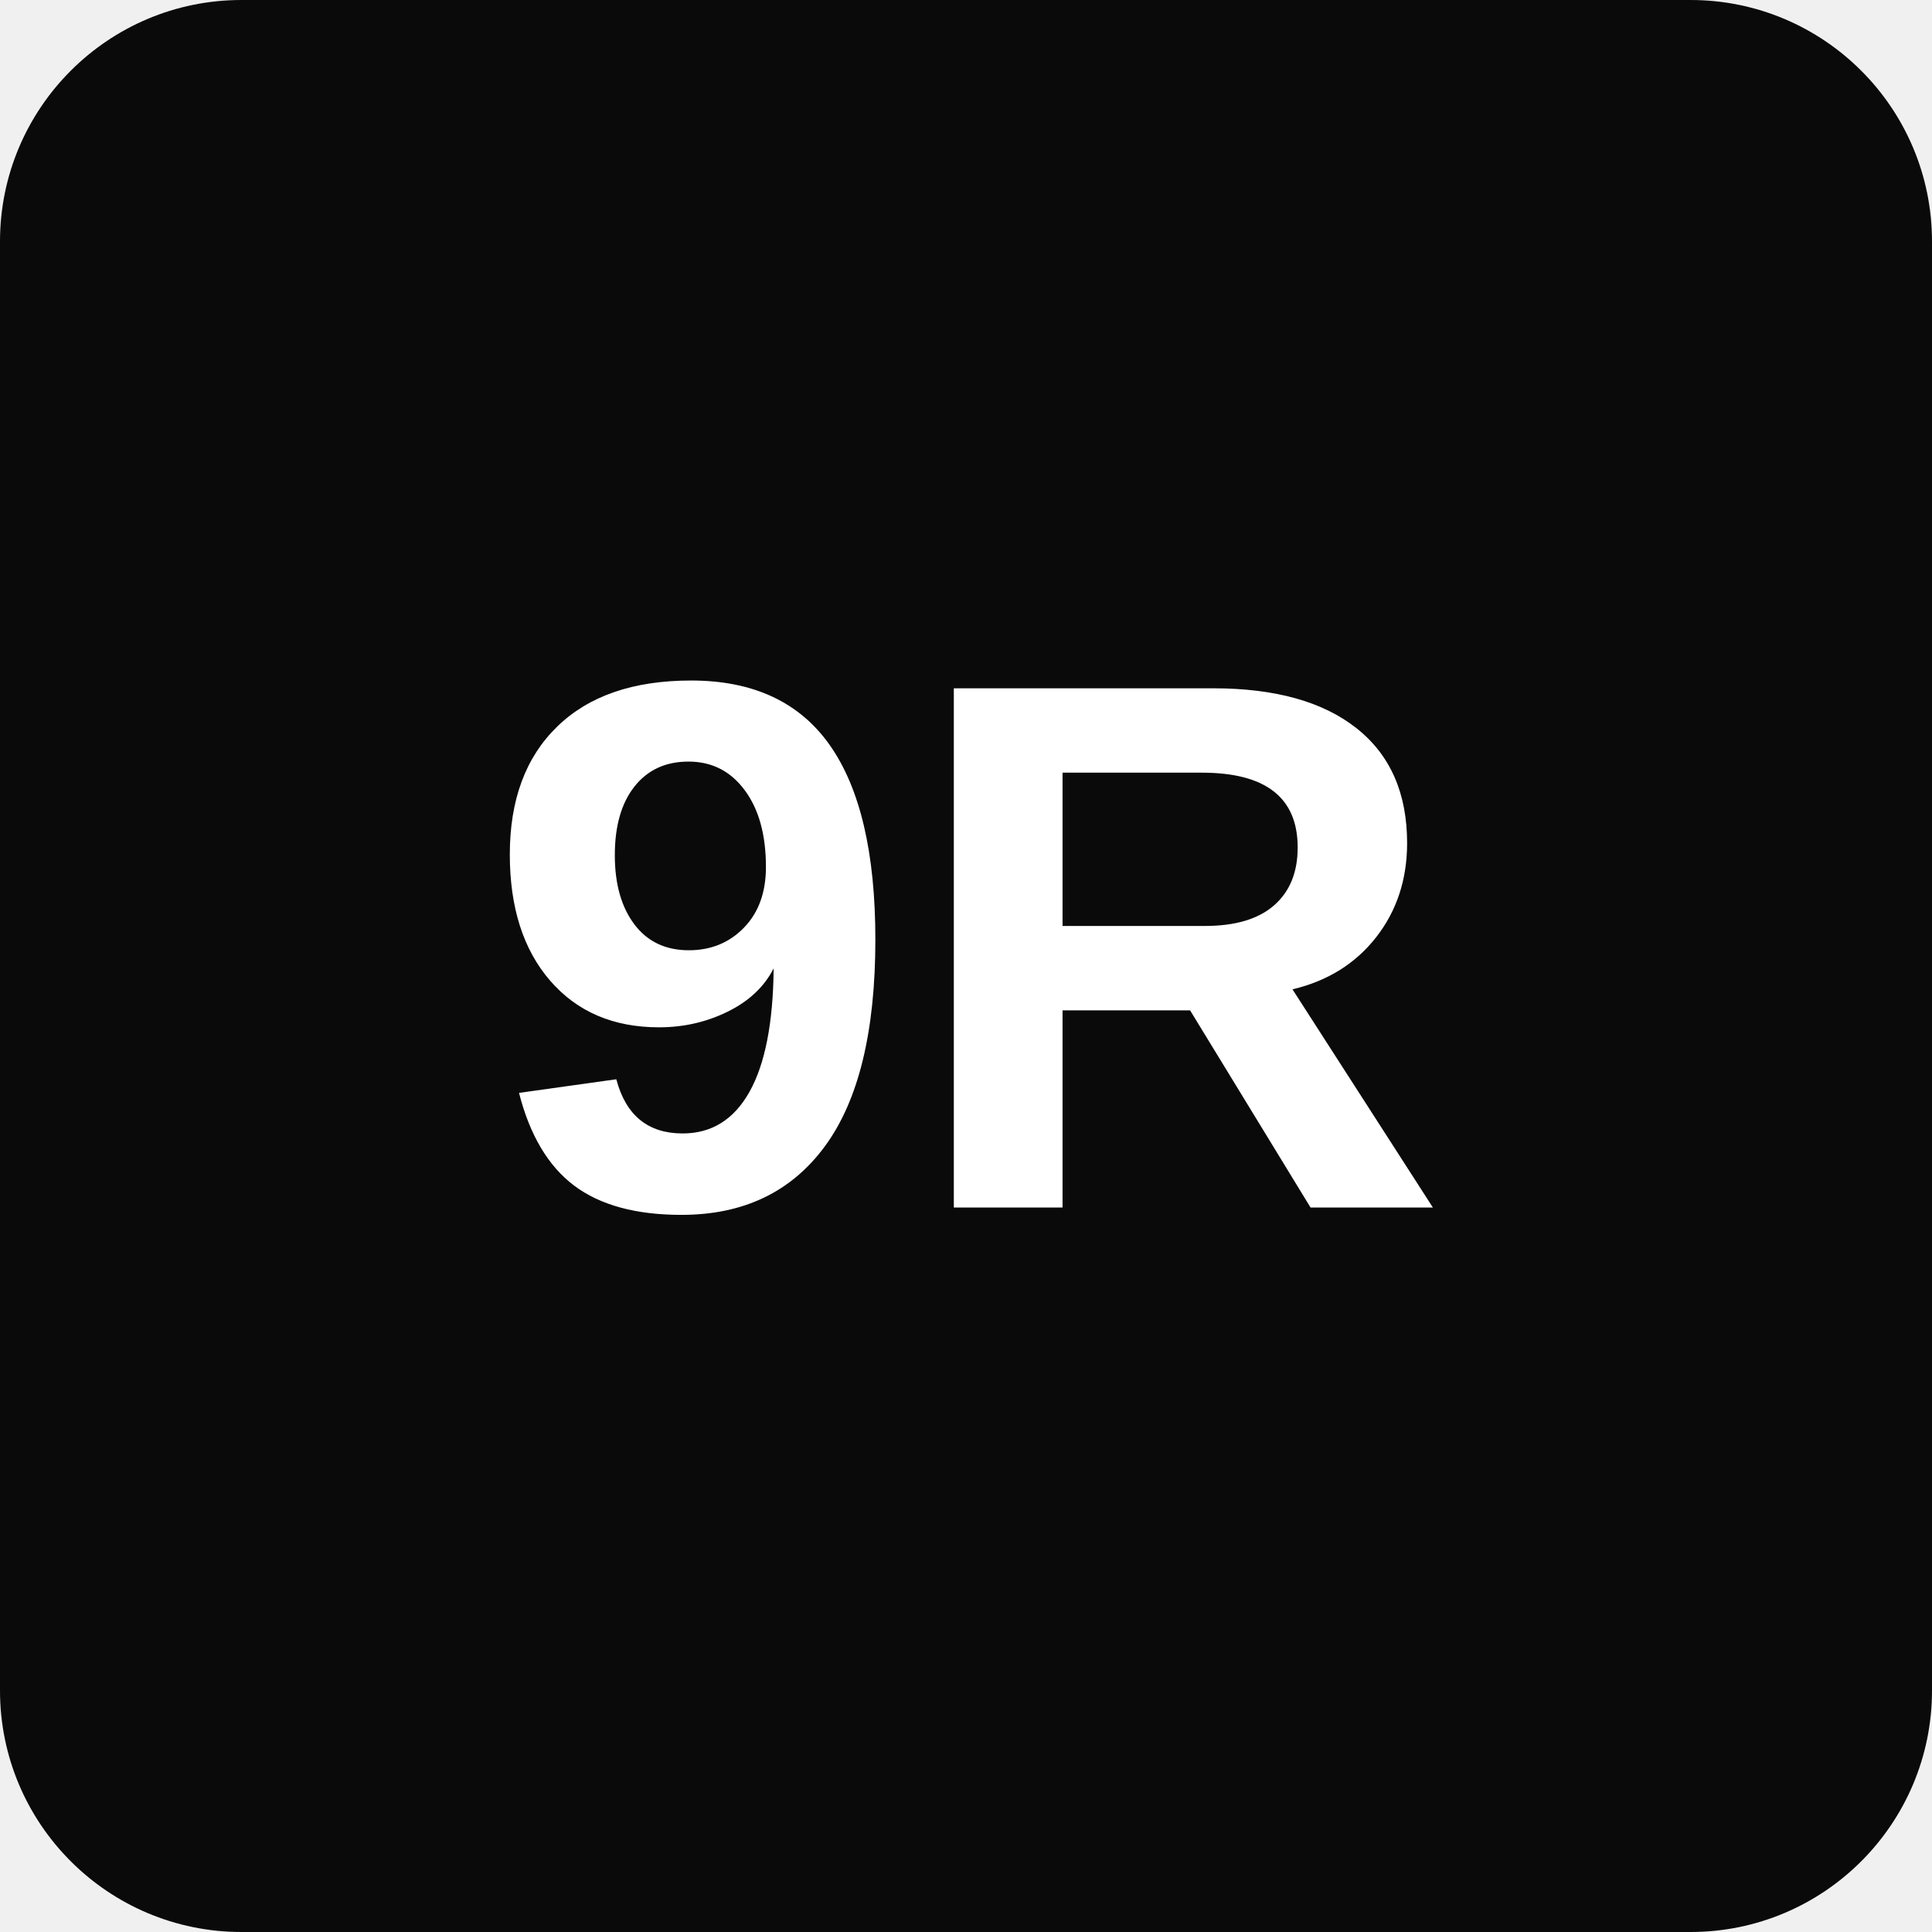
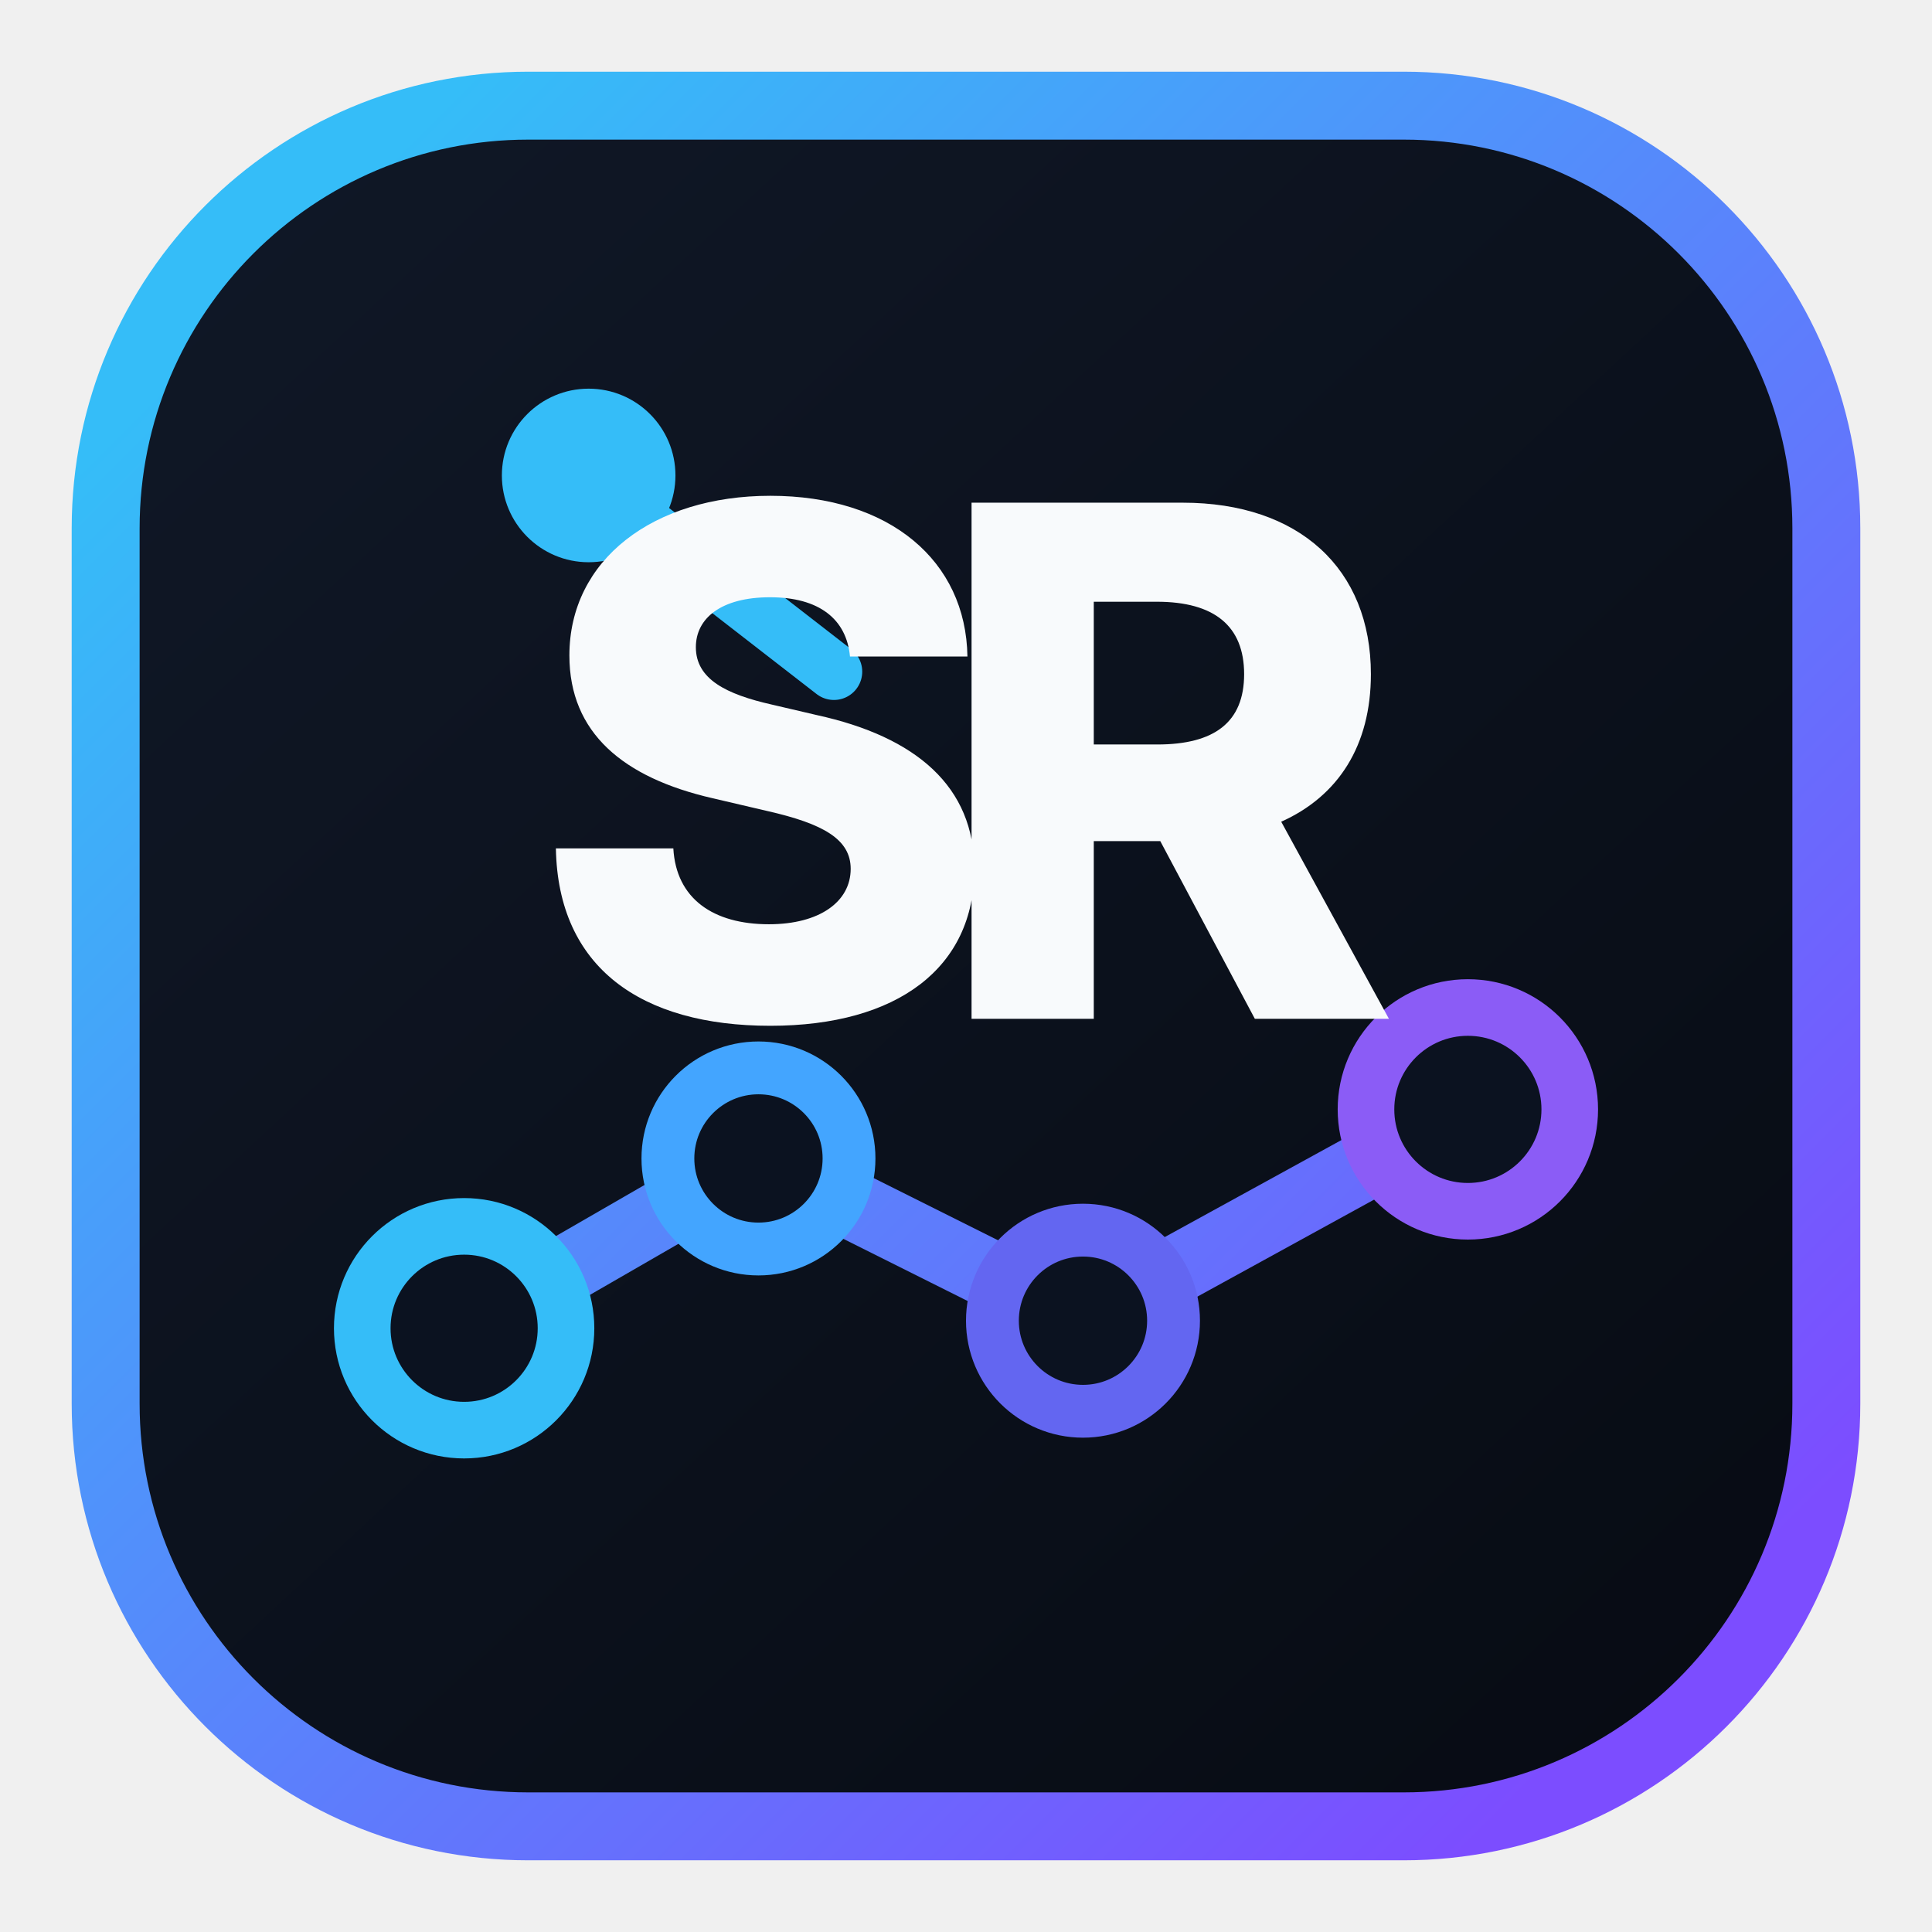
- <svg xmlns="http://www.w3.org/2000/svg" width="512" height="512" viewBox="0 0 512 512">
-   <rect width="512" height="512" rx="64" fill="#0a0a0a" />
-   <text x="256" y="320" font-family="Arial, sans-serif" font-size="200" font-weight="bold" fill="#ffffff" text-anchor="middle">9R</text>
+ <svg xmlns="http://www.w3.org/2000/svg" width="512" height="512" viewBox="0 0 512 512" role="img" aria-label="Showdar Router">
+   <defs>
+     <linearGradient id="sr-bg" x1="48" y1="32" x2="464" y2="480" gradientUnits="userSpaceOnUse">
+       <stop stop-color="#101827" />
+       <stop offset="1" stop-color="#070B13" />
+     </linearGradient>
+     <linearGradient id="sr-edge" x1="72" y1="72" x2="440" y2="440" gradientUnits="userSpaceOnUse">
+       <stop stop-color="#35BDF8" />
+       <stop offset="1" stop-color="#7C4DFF" />
+     </linearGradient>
+   </defs>
+   <rect x="28" y="28" width="456" height="456" rx="112" fill="url(#sr-bg)" stroke="url(#sr-edge)" stroke-width="18" />
+   <path d="M123 352 L201 307 L287 350 L389 294" fill="none" stroke="url(#sr-edge)" stroke-width="18" stroke-linecap="round" stroke-linejoin="round" />
+   <circle cx="123" cy="352" r="27" fill="#0B1220" stroke="#35BDF8" stroke-width="15" />
+   <circle cx="201" cy="307" r="24" fill="#0B1220" stroke="#43A5FF" stroke-width="14" />
+   <circle cx="287" cy="350" r="24" fill="#0B1220" stroke="#6366F1" stroke-width="14" />
+   <circle cx="389" cy="294" r="27" fill="#0B1220" stroke="#8B5CF6" stroke-width="15" />
+   <circle cx="156" cy="126" r="23" fill="#35BDF8" />
+   <path d="M172 140 L221 178" stroke="#35BDF8" stroke-width="15" stroke-linecap="round" />
+   <text x="256" y="270" font-family="system-ui, -apple-system, BlinkMacSystemFont, 'Segoe UI', sans-serif" font-size="188" font-weight="800" letter-spacing="-18" fill="#F8FAFC" text-anchor="middle">SR</text>
</svg>
